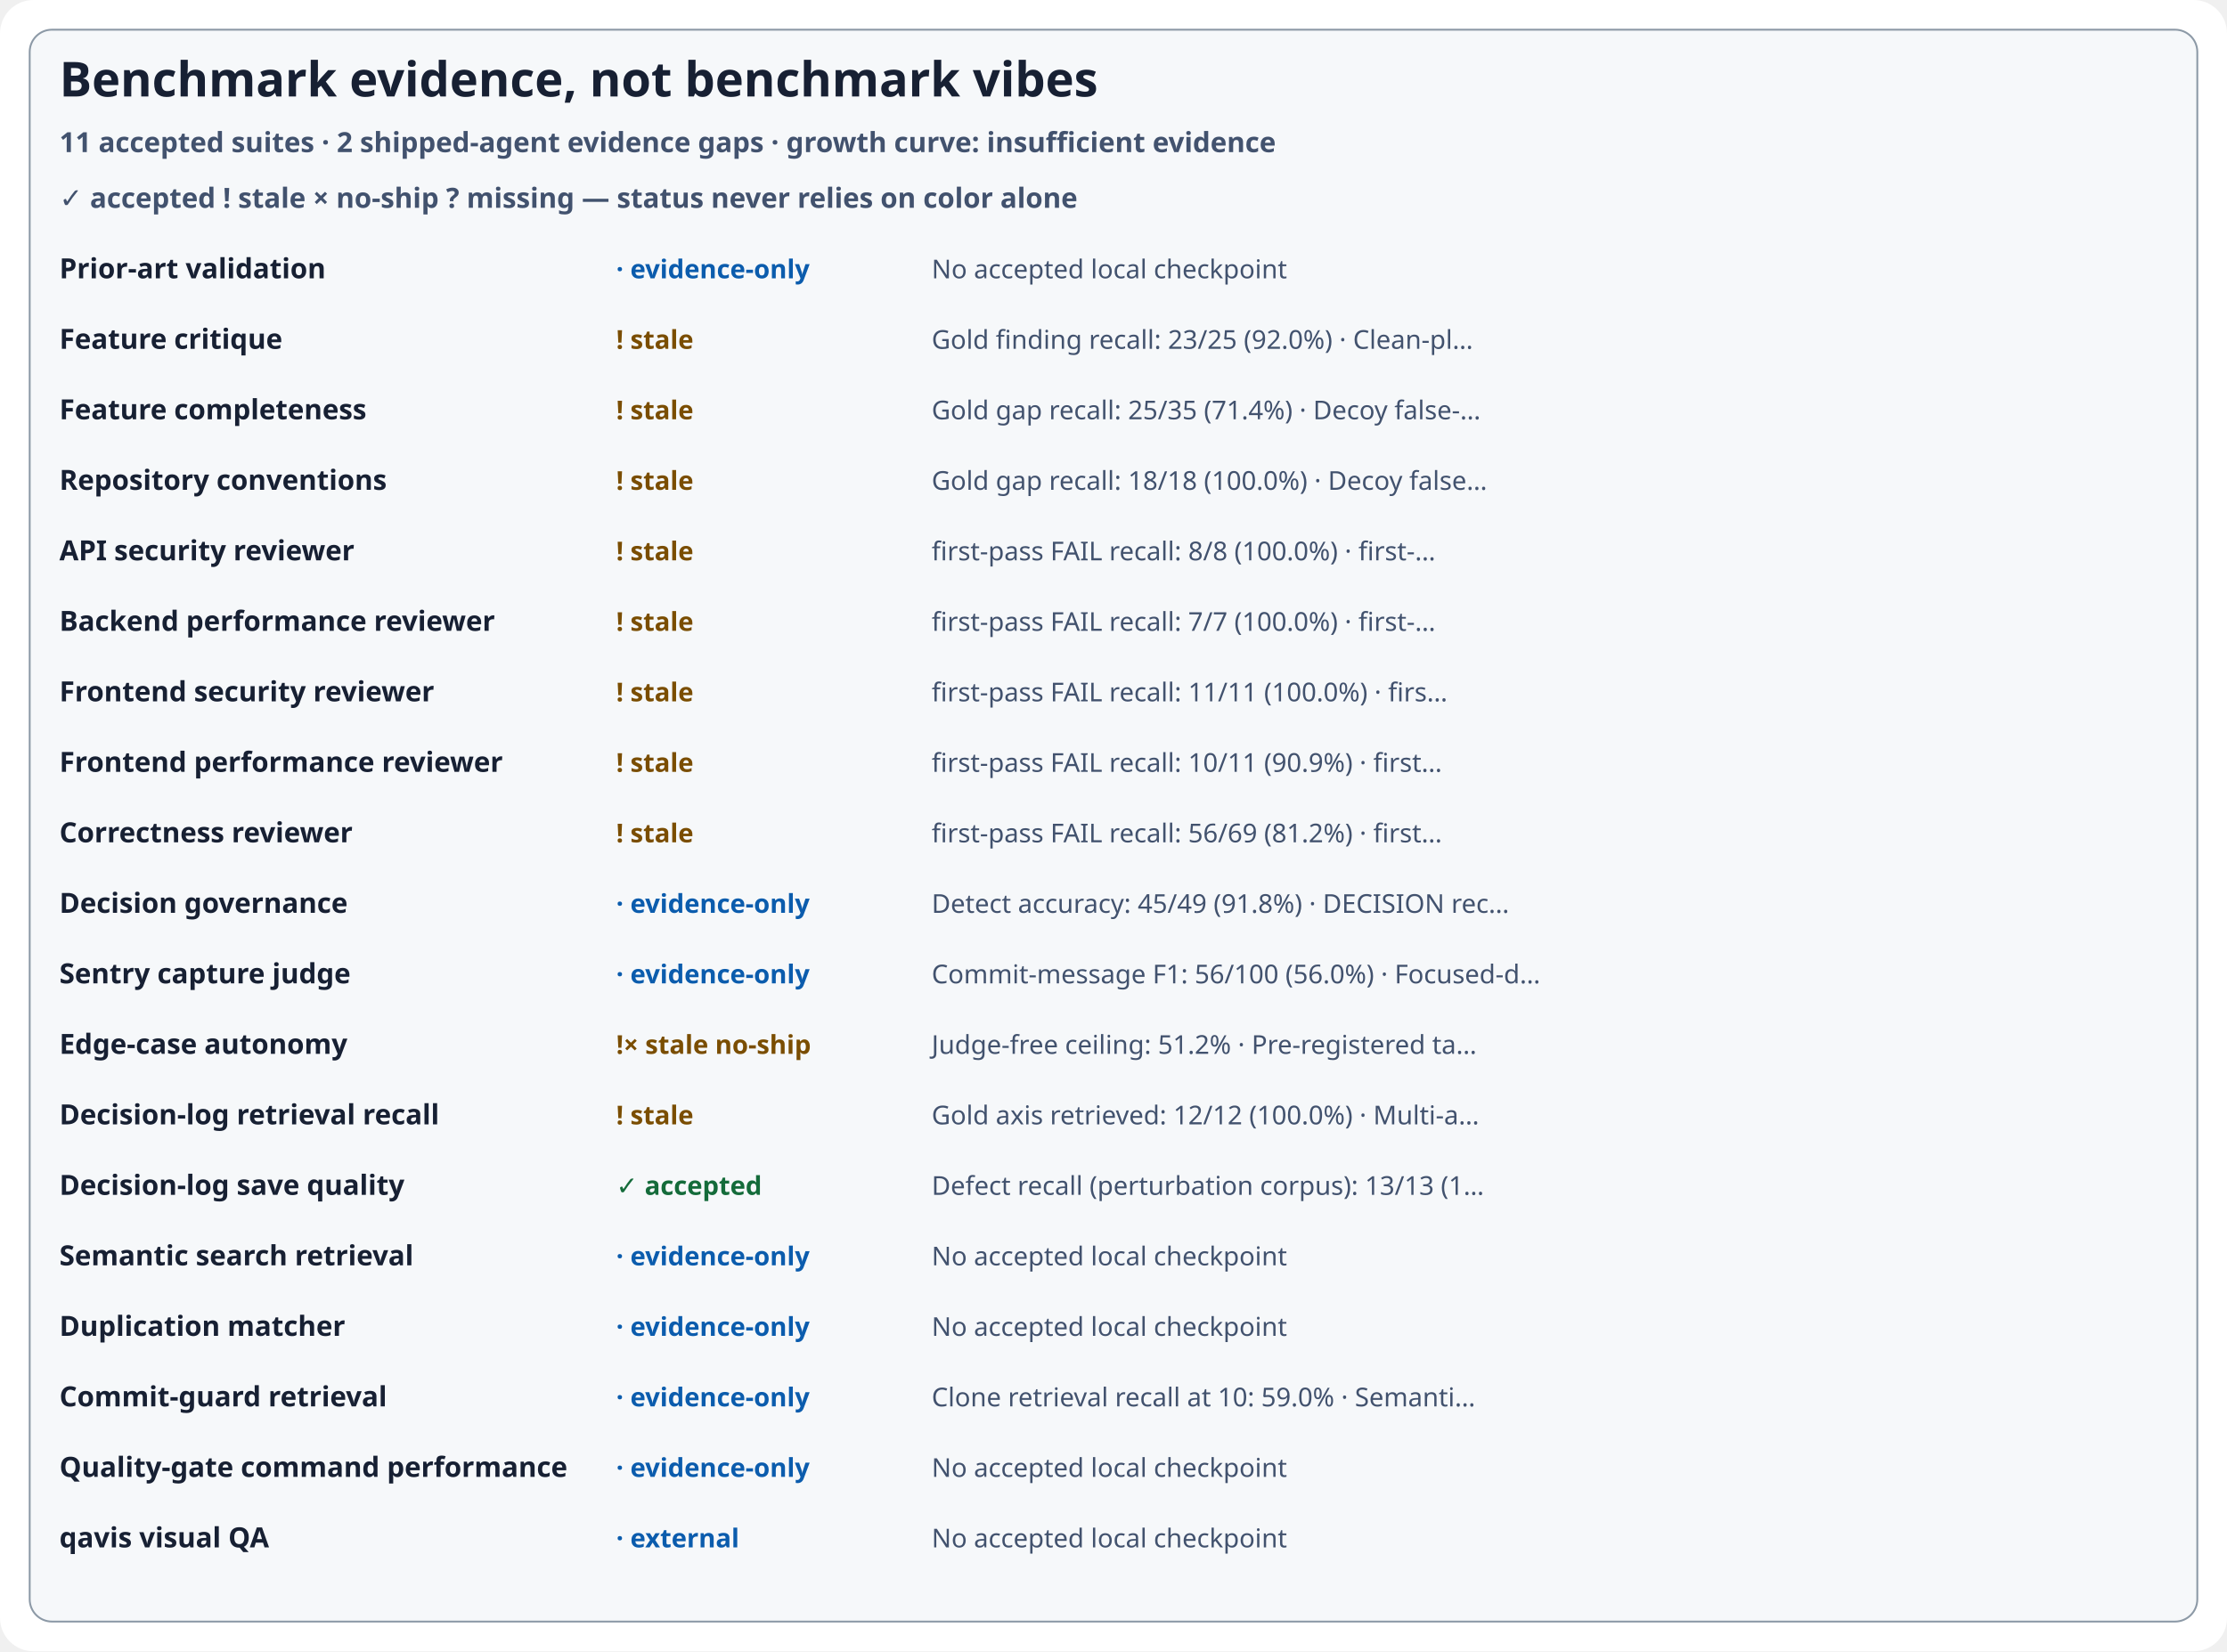
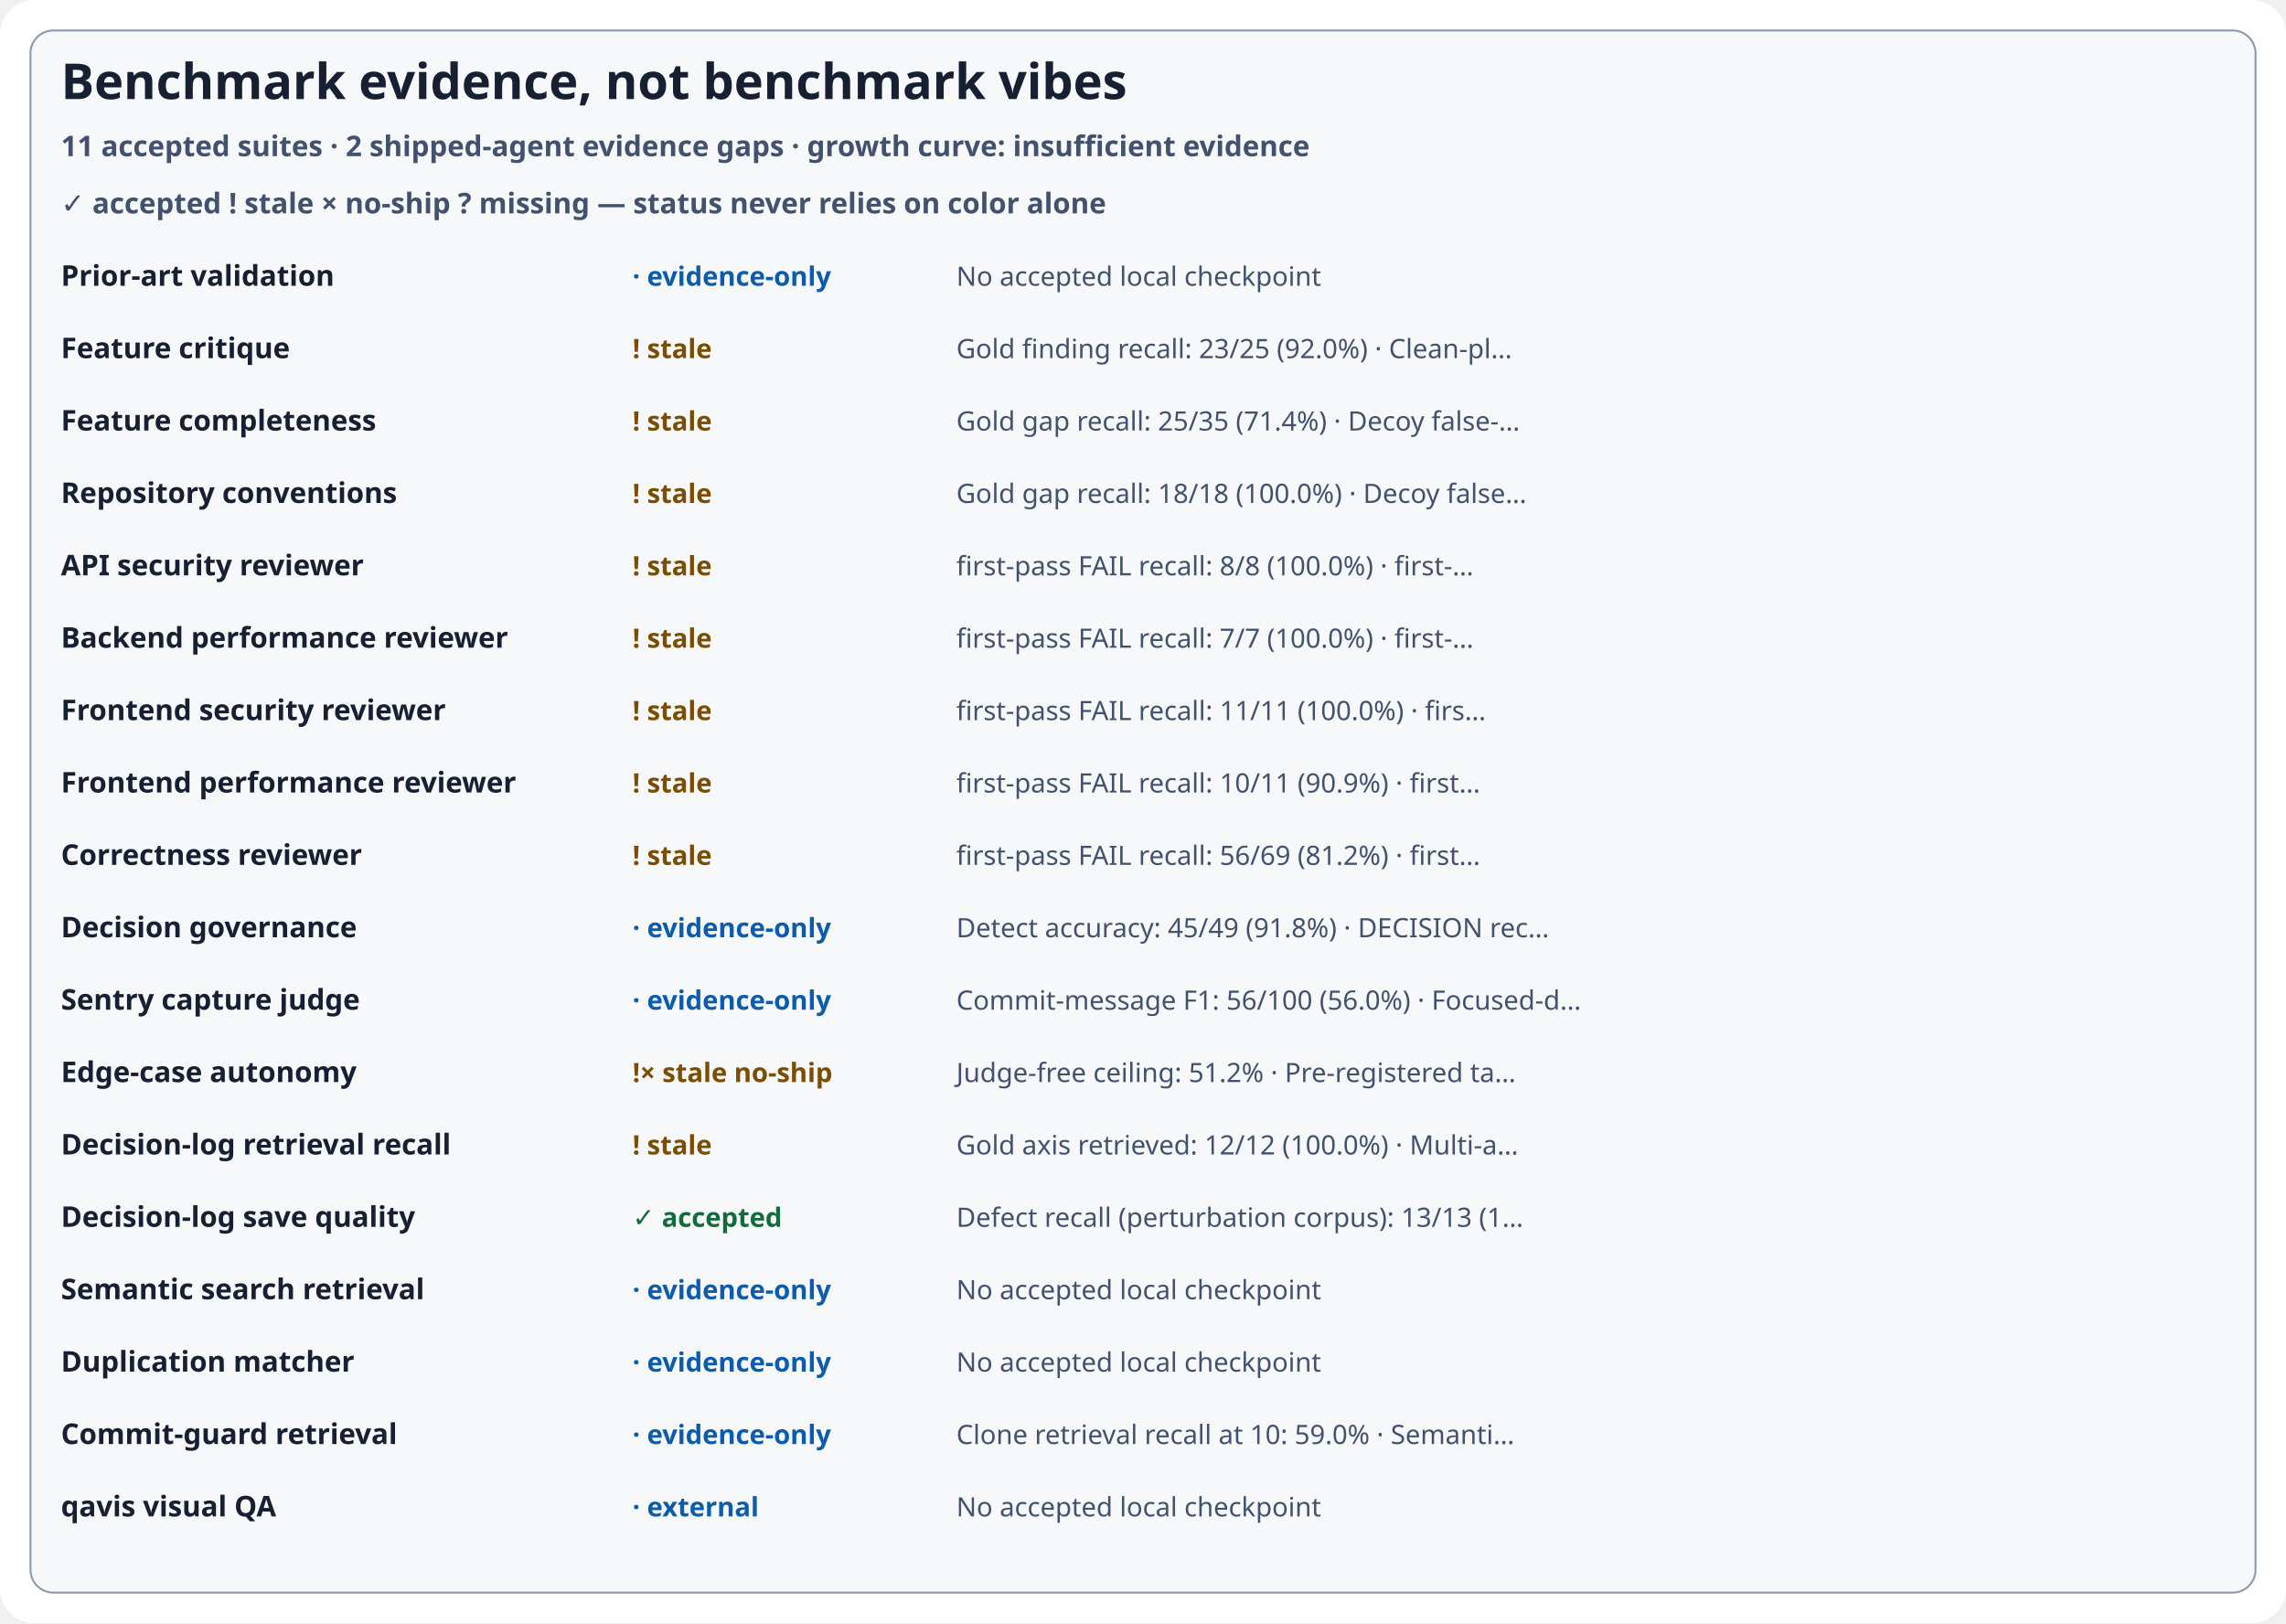
- <svg xmlns="http://www.w3.org/2000/svg" width="1200" height="890" viewBox="0 0 1200 890" role="img" aria-labelledby="title desc">
+ <svg xmlns="http://www.w3.org/2000/svg" width="1200" height="852" viewBox="0 0 1200 852" role="img" aria-labelledby="title desc">
  <style>
  .title{font:700 26px ui-sans-serif,system-ui;fill:#172033} .summary{font:600 15px ui-sans-serif,system-ui;fill:#42526E}
  .suite{font:600 15px ui-sans-serif,system-ui;fill:#172033} .metric{font:14px ui-sans-serif,system-ui;fill:#42526E}
  .status{font:700 14px ui-sans-serif,system-ui}.good{fill:#146B3A}.warn{fill:#7A4D00}.bad{fill:#A61B1B}.info{fill:#0B5CAD}
</style>
-   <rect width="1200" height="890" rx="18" fill="#FFFFFF" />
-   <rect x="16" y="16" width="1168" height="858" rx="12" fill="#F6F8FA" stroke="#8C99A6" />
+   <rect width="1200" height="852" rx="18" fill="#FFFFFF" />
+   <rect x="16" y="16" width="1168" height="820" rx="12" fill="#F6F8FA" stroke="#8C99A6" />
  <text class="title" x="32" y="52">Benchmark evidence, not benchmark vibes</text>
  <text class="summary" x="32" y="82">11 accepted suites · 2 shipped-agent evidence gaps · growth curve: insufficient evidence</text>
  <text class="summary" x="32" y="112">✓ accepted   ! stale   × no-ship   ? missing — status never relies on color alone</text>
  <g transform="translate(32 150)">
    <text class="suite" y="0">Prior-art validation</text>
    <text class="status info" x="300" y="0">· evidence-only</text>
    <text class="metric" x="470" y="0">No accepted local checkpoint</text>
  </g>
  <g transform="translate(32 188)">
    <text class="suite" y="0">Feature critique</text>
    <text class="status warn" x="300" y="0">! stale</text>
    <text class="metric" x="470" y="0">Gold finding recall: 23/25 (92.0%) · Clean-pl…</text>
  </g>
  <g transform="translate(32 226)">
    <text class="suite" y="0">Feature completeness</text>
    <text class="status warn" x="300" y="0">! stale</text>
    <text class="metric" x="470" y="0">Gold gap recall: 25/35 (71.4%) · Decoy false-…</text>
  </g>
  <g transform="translate(32 264)">
    <text class="suite" y="0">Repository conventions</text>
    <text class="status warn" x="300" y="0">! stale</text>
    <text class="metric" x="470" y="0">Gold gap recall: 18/18 (100.0%) · Decoy false…</text>
  </g>
  <g transform="translate(32 302)">
    <text class="suite" y="0">API security reviewer</text>
    <text class="status warn" x="300" y="0">! stale</text>
    <text class="metric" x="470" y="0">first-pass FAIL recall: 8/8 (100.0%) · first-…</text>
  </g>
  <g transform="translate(32 340)">
    <text class="suite" y="0">Backend performance reviewer</text>
    <text class="status warn" x="300" y="0">! stale</text>
    <text class="metric" x="470" y="0">first-pass FAIL recall: 7/7 (100.0%) · first-…</text>
  </g>
  <g transform="translate(32 378)">
    <text class="suite" y="0">Frontend security reviewer</text>
    <text class="status warn" x="300" y="0">! stale</text>
    <text class="metric" x="470" y="0">first-pass FAIL recall: 11/11 (100.0%) · firs…</text>
  </g>
  <g transform="translate(32 416)">
    <text class="suite" y="0">Frontend performance reviewer</text>
    <text class="status warn" x="300" y="0">! stale</text>
    <text class="metric" x="470" y="0">first-pass FAIL recall: 10/11 (90.9%) · first…</text>
  </g>
  <g transform="translate(32 454)">
    <text class="suite" y="0">Correctness reviewer</text>
    <text class="status warn" x="300" y="0">! stale</text>
    <text class="metric" x="470" y="0">first-pass FAIL recall: 56/69 (81.2%) · first…</text>
  </g>
  <g transform="translate(32 492)">
    <text class="suite" y="0">Decision governance</text>
    <text class="status info" x="300" y="0">· evidence-only</text>
    <text class="metric" x="470" y="0">Detect accuracy: 45/49 (91.8%) · DECISION rec…</text>
  </g>
  <g transform="translate(32 530)">
    <text class="suite" y="0">Sentry capture judge</text>
    <text class="status info" x="300" y="0">· evidence-only</text>
    <text class="metric" x="470" y="0">Commit-message F1: 56/100 (56.0%) · Focused-d…</text>
  </g>
  <g transform="translate(32 568)">
    <text class="suite" y="0">Edge-case autonomy</text>
    <text class="status warn" x="300" y="0">!× stale no-ship</text>
    <text class="metric" x="470" y="0">Judge-free ceiling: 51.2% · Pre-registered ta…</text>
  </g>
  <g transform="translate(32 606)">
    <text class="suite" y="0">Decision-log retrieval recall</text>
    <text class="status warn" x="300" y="0">! stale</text>
    <text class="metric" x="470" y="0">Gold axis retrieved: 12/12 (100.0%) · Multi-a…</text>
  </g>
  <g transform="translate(32 644)">
    <text class="suite" y="0">Decision-log save quality</text>
    <text class="status good" x="300" y="0">✓ accepted</text>
    <text class="metric" x="470" y="0">Defect recall (perturbation corpus): 13/13 (1…</text>
  </g>
  <g transform="translate(32 682)">
    <text class="suite" y="0">Semantic search retrieval</text>
    <text class="status info" x="300" y="0">· evidence-only</text>
    <text class="metric" x="470" y="0">No accepted local checkpoint</text>
  </g>
  <g transform="translate(32 720)">
    <text class="suite" y="0">Duplication matcher</text>
    <text class="status info" x="300" y="0">· evidence-only</text>
    <text class="metric" x="470" y="0">No accepted local checkpoint</text>
  </g>
  <g transform="translate(32 758)">
    <text class="suite" y="0">Commit-guard retrieval</text>
    <text class="status info" x="300" y="0">· evidence-only</text>
    <text class="metric" x="470" y="0">Clone retrieval recall at 10: 59.0% · Semanti…</text>
  </g>
  <g transform="translate(32 796)">
-     <text class="suite" y="0">Quality-gate command performance</text>
-     <text class="status info" x="300" y="0">· evidence-only</text>
-     <text class="metric" x="470" y="0">No accepted local checkpoint</text>
-   </g>
-   <g transform="translate(32 834)">
    <text class="suite" y="0">qavis visual QA</text>
    <text class="status info" x="300" y="0">· external</text>
    <text class="metric" x="470" y="0">No accepted local checkpoint</text>
  </g>
</svg>
